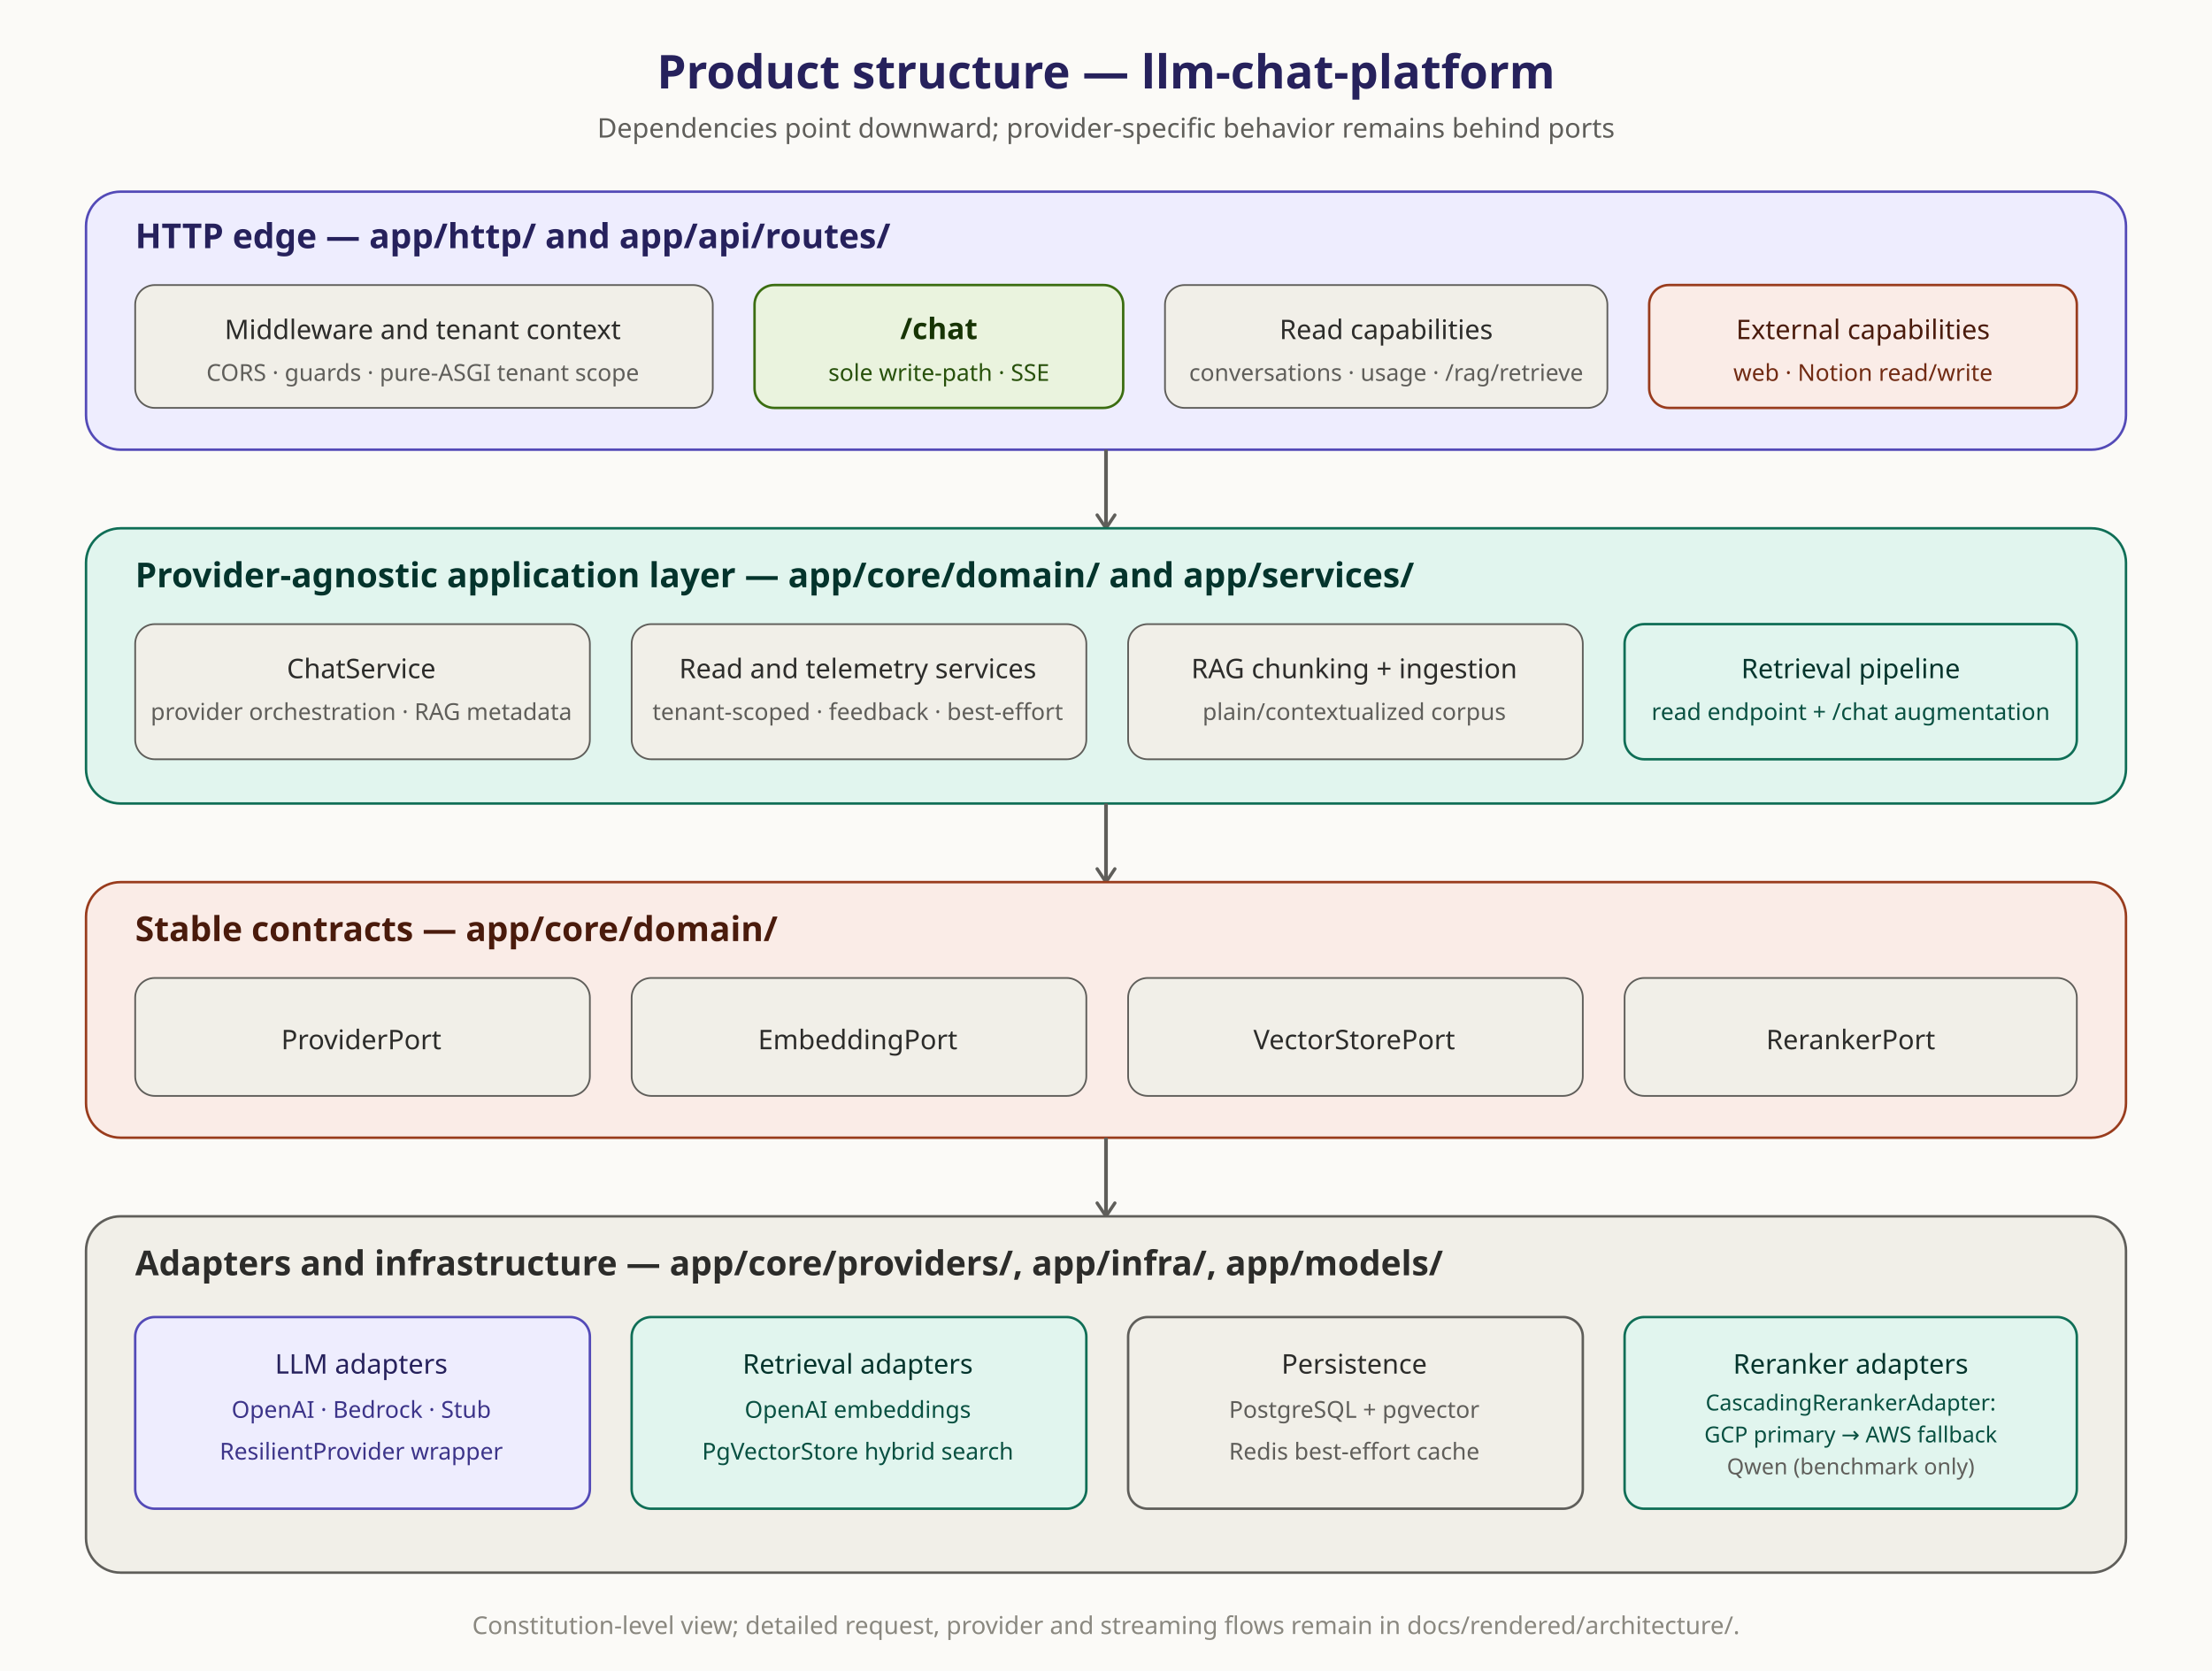
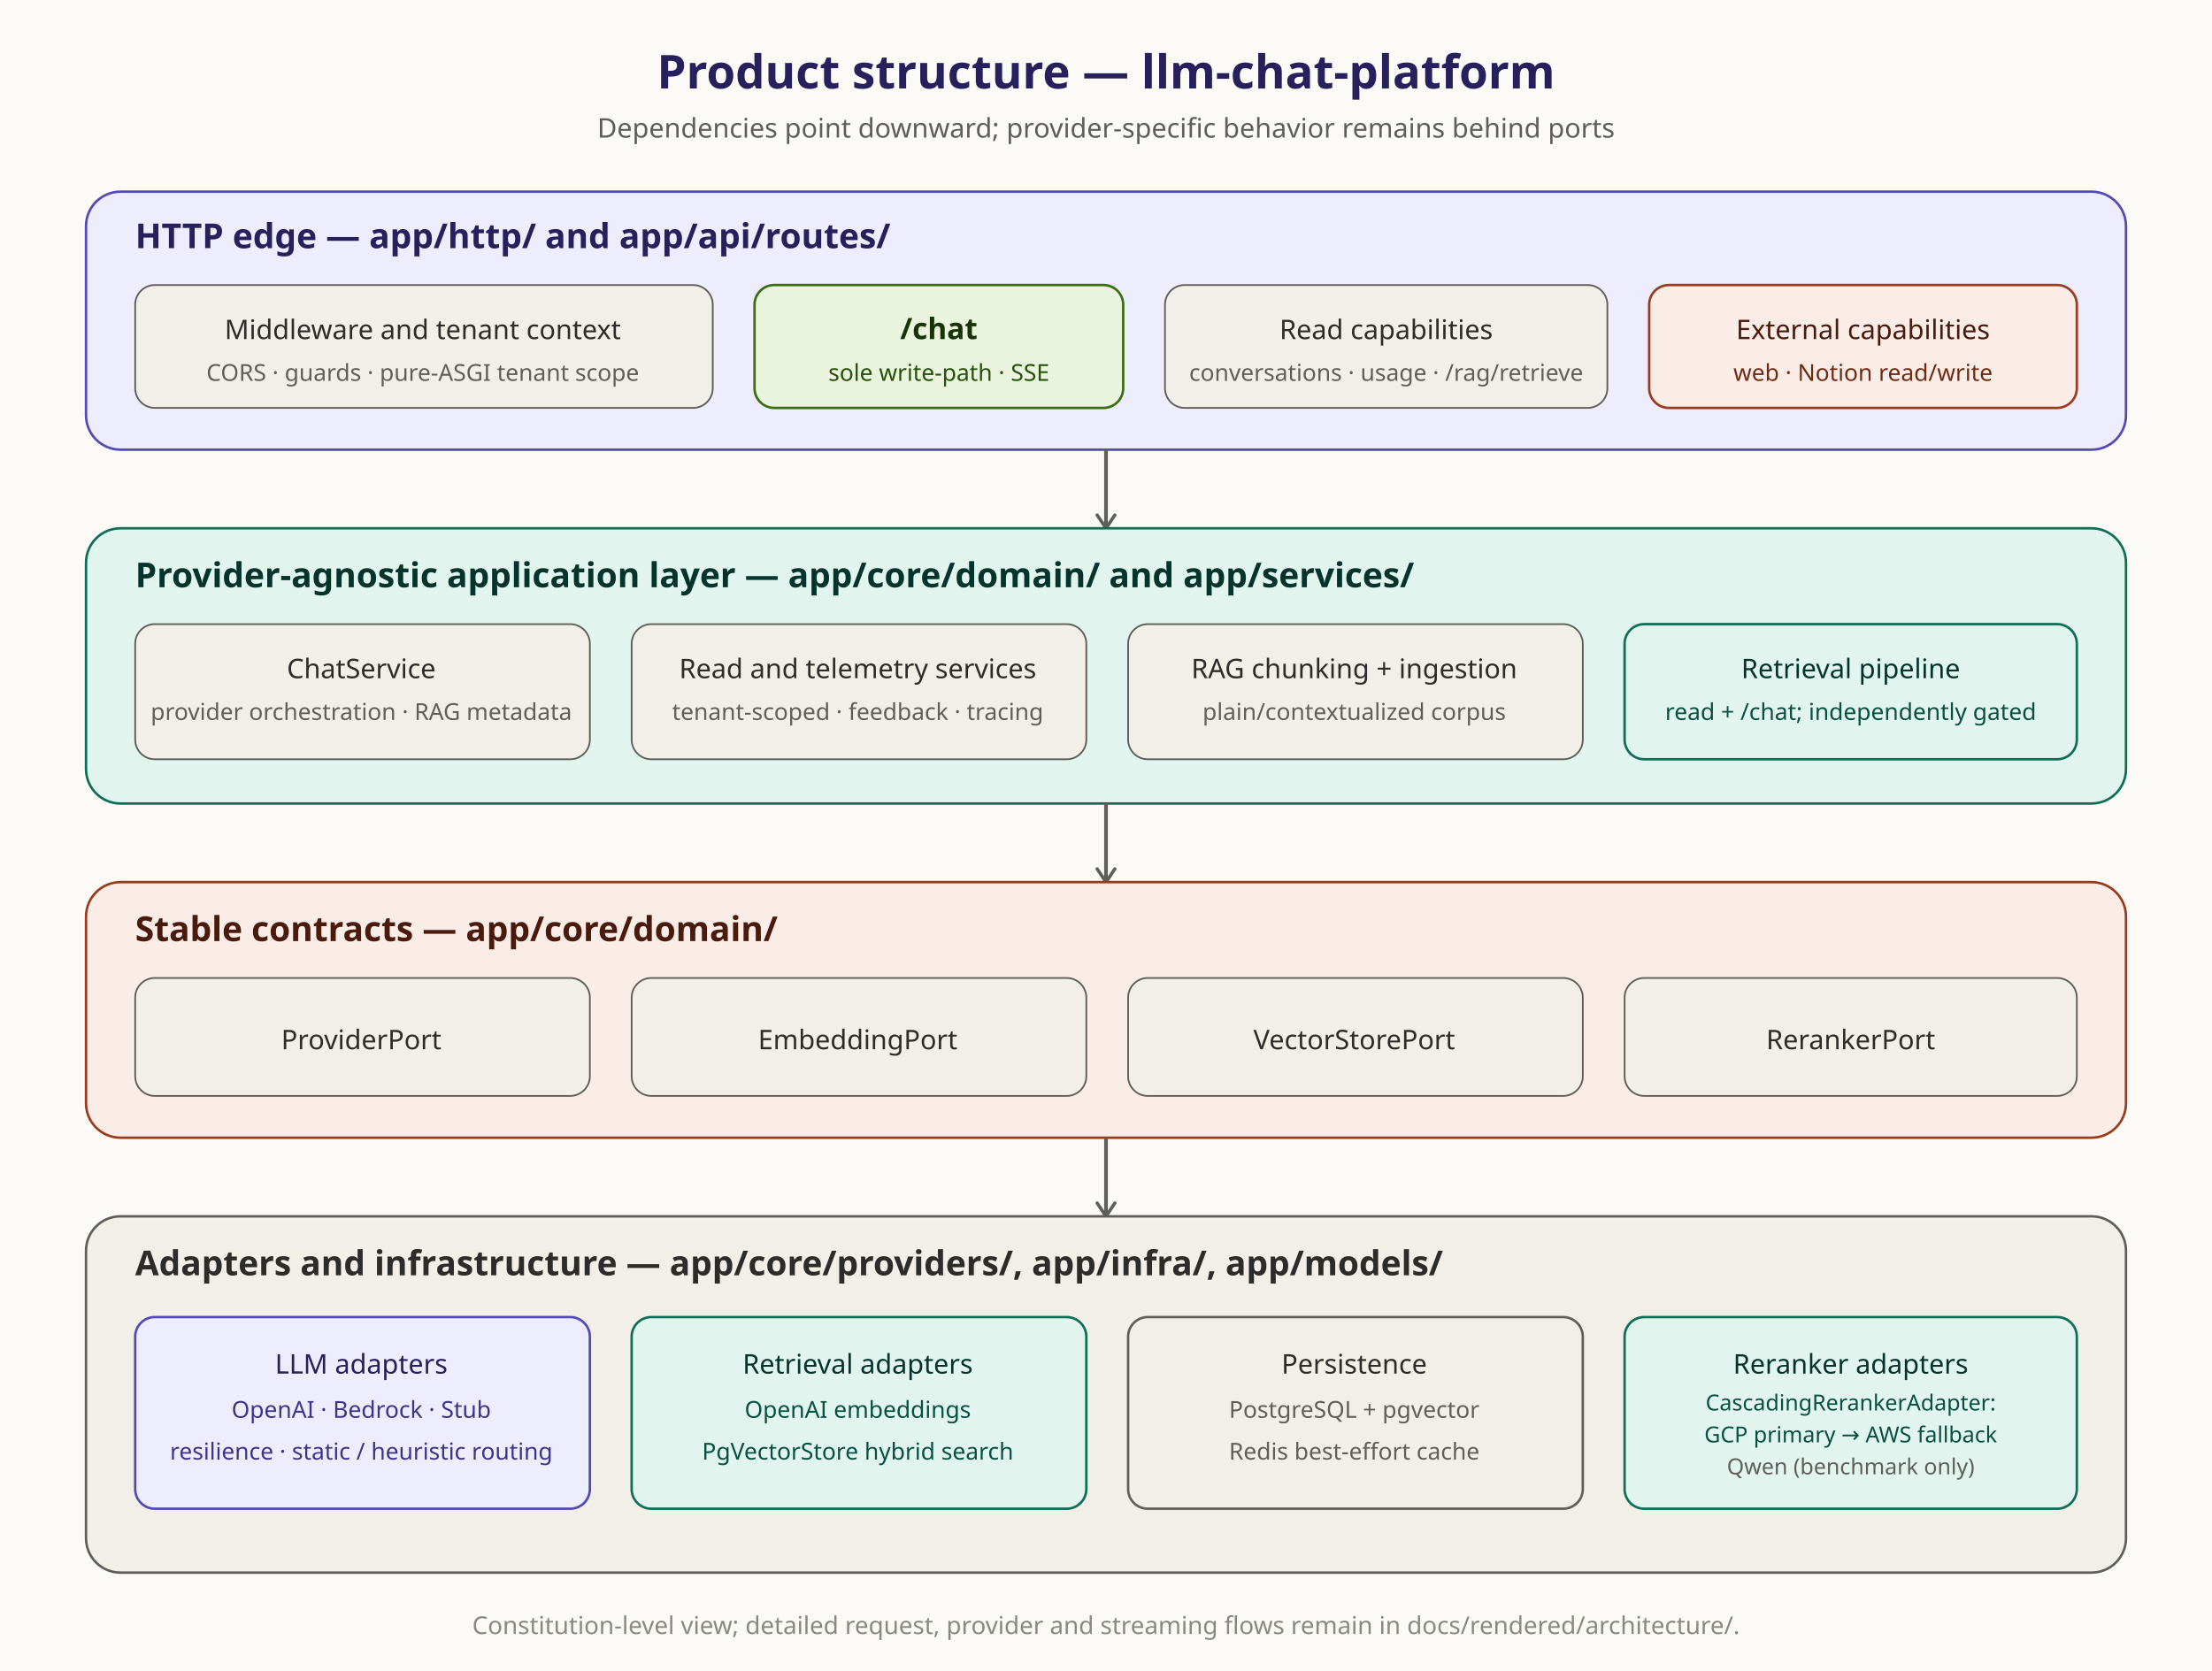
<svg xmlns="http://www.w3.org/2000/svg" width="900" height="680" viewBox="0 0 900 680" role="img">
  <defs>
    <marker id="arrow" viewBox="0 0 10 10" refX="8" refY="5" markerWidth="6" markerHeight="6" orient="auto">
      <path d="M2 1L8 5L2 9" fill="none" stroke="#5F5E5A" stroke-width="1.5" stroke-linecap="round" stroke-linejoin="round" />
    </marker>
  </defs>
  <rect width="900" height="680" fill="#FBFAF7" />
  <text x="450" y="36" text-anchor="middle" font-family="sans-serif" font-size="19" font-weight="600" fill="#26215C">Product structure — llm-chat-platform</text>
  <text x="450" y="56" text-anchor="middle" font-family="sans-serif" font-size="11" fill="#5F5E5A">Dependencies point downward; provider-specific behavior remains behind ports</text>
  <rect x="35" y="78" width="830" height="105" rx="14" fill="#EEEDFE" stroke="#534AB7" />
  <text x="55" y="101" font-family="sans-serif" font-size="14" font-weight="600" fill="#26215C">HTTP edge — app/http/ and app/api/routes/</text>
  <rect x="55" y="116" width="235" height="50" rx="8" fill="#F1EFE8" stroke="#5F5E5A" stroke-width="0.7" />
  <text x="172" y="138" text-anchor="middle" font-family="sans-serif" font-size="11" fill="#2C2C2A">Middleware and tenant context</text>
  <text x="172" y="155" text-anchor="middle" font-family="sans-serif" font-size="9.5" fill="#5F5E5A">CORS · guards · pure-ASGI tenant scope</text>
  <rect x="307" y="116" width="150" height="50" rx="8" fill="#EAF3DE" stroke="#3B6D11" />
  <text x="382" y="138" text-anchor="middle" font-family="sans-serif" font-size="12" font-weight="600" fill="#173404">/chat</text>
  <text x="382" y="155" text-anchor="middle" font-family="sans-serif" font-size="9.5" fill="#27500A">sole write-path · SSE</text>
  <rect x="474" y="116" width="180" height="50" rx="8" fill="#F1EFE8" stroke="#5F5E5A" stroke-width="0.7" />
  <text x="564" y="138" text-anchor="middle" font-family="sans-serif" font-size="11" fill="#2C2C2A">Read capabilities</text>
  <text x="564" y="155" text-anchor="middle" font-family="sans-serif" font-size="9.5" fill="#5F5E5A">conversations · usage · /rag/retrieve</text>
  <rect x="671" y="116" width="174" height="50" rx="8" fill="#FAECE7" stroke="#993C1D" />
  <text x="758" y="138" text-anchor="middle" font-family="sans-serif" font-size="11" fill="#4A1B0C">External capabilities</text>
  <text x="758" y="155" text-anchor="middle" font-family="sans-serif" font-size="9.5" fill="#712B13">web · Notion read/write</text>
  <line x1="450" y1="183" x2="450" y2="215" stroke="#5F5E5A" stroke-width="1.5" marker-end="url(#arrow)" />
  <rect x="35" y="215" width="830" height="112" rx="14" fill="#E1F5EE" stroke="#0F6E56" />
  <text x="55" y="239" font-family="sans-serif" font-size="14" font-weight="600" fill="#04342C">Provider-agnostic application layer — app/core/domain/ and app/services/</text>
  <rect x="55" y="254" width="185" height="55" rx="8" fill="#F1EFE8" stroke="#5F5E5A" stroke-width="0.7" />
  <text x="147" y="276" text-anchor="middle" font-family="sans-serif" font-size="11" fill="#2C2C2A">ChatService</text>
  <text x="147" y="293" text-anchor="middle" font-family="sans-serif" font-size="9.5" fill="#5F5E5A">provider orchestration · RAG metadata</text>
  <rect x="257" y="254" width="185" height="55" rx="8" fill="#F1EFE8" stroke="#5F5E5A" stroke-width="0.7" />
  <text x="349" y="276" text-anchor="middle" font-family="sans-serif" font-size="11" fill="#2C2C2A">Read and telemetry services</text>
-   <text x="349" y="293" text-anchor="middle" font-family="sans-serif" font-size="9.5" fill="#5F5E5A">tenant-scoped · feedback · best-effort</text>
+   <text x="349" y="293" text-anchor="middle" font-family="sans-serif" font-size="9.5" fill="#5F5E5A">tenant-scoped · feedback · tracing</text>
  <rect x="459" y="254" width="185" height="55" rx="8" fill="#F1EFE8" stroke="#5F5E5A" stroke-width="0.7" />
  <text x="551" y="276" text-anchor="middle" font-family="sans-serif" font-size="11" fill="#2C2C2A">RAG chunking + ingestion</text>
  <text x="551" y="293" text-anchor="middle" font-family="sans-serif" font-size="9.5" fill="#5F5E5A">plain/contextualized corpus</text>
  <rect x="661" y="254" width="184" height="55" rx="8" fill="#E1F5EE" stroke="#0F6E56" />
  <text x="753" y="276" text-anchor="middle" font-family="sans-serif" font-size="11" fill="#04342C">Retrieval pipeline</text>
-   <text x="753" y="293" text-anchor="middle" font-family="sans-serif" font-size="9.5" fill="#085041">read endpoint + /chat augmentation</text>
+   <text x="753" y="293" text-anchor="middle" font-family="sans-serif" font-size="9.5" fill="#085041">read + /chat; independently gated</text>
  <line x1="450" y1="327" x2="450" y2="359" stroke="#5F5E5A" stroke-width="1.5" marker-end="url(#arrow)" />
  <rect x="35" y="359" width="830" height="104" rx="14" fill="#FAECE7" stroke="#993C1D" />
  <text x="55" y="383" font-family="sans-serif" font-size="14" font-weight="600" fill="#4A1B0C">Stable contracts — app/core/domain/</text>
  <rect x="55" y="398" width="185" height="48" rx="8" fill="#F1EFE8" stroke="#5F5E5A" stroke-width="0.7" />
  <text x="147" y="427" text-anchor="middle" font-family="sans-serif" font-size="11" fill="#2C2C2A">ProviderPort</text>
  <rect x="257" y="398" width="185" height="48" rx="8" fill="#F1EFE8" stroke="#5F5E5A" stroke-width="0.7" />
  <text x="349" y="427" text-anchor="middle" font-family="sans-serif" font-size="11" fill="#2C2C2A">EmbeddingPort</text>
  <rect x="459" y="398" width="185" height="48" rx="8" fill="#F1EFE8" stroke="#5F5E5A" stroke-width="0.7" />
  <text x="551" y="427" text-anchor="middle" font-family="sans-serif" font-size="11" fill="#2C2C2A">VectorStorePort</text>
  <rect x="661" y="398" width="184" height="48" rx="8" fill="#F1EFE8" stroke="#5F5E5A" stroke-width="0.7" />
  <text x="753" y="427" text-anchor="middle" font-family="sans-serif" font-size="11" fill="#2C2C2A">RerankerPort</text>
  <line x1="450" y1="463" x2="450" y2="495" stroke="#5F5E5A" stroke-width="1.5" marker-end="url(#arrow)" />
  <rect x="35" y="495" width="830" height="145" rx="14" fill="#F1EFE8" stroke="#5F5E5A" />
  <text x="55" y="519" font-family="sans-serif" font-size="14" font-weight="600" fill="#2C2C2A">Adapters and infrastructure — app/core/providers/, app/infra/, app/models/</text>
  <rect x="55" y="536" width="185" height="78" rx="8" fill="#EEEDFE" stroke="#534AB7" />
  <text x="147" y="559" text-anchor="middle" font-family="sans-serif" font-size="11" fill="#26215C">LLM adapters</text>
  <text x="147" y="577" text-anchor="middle" font-family="sans-serif" font-size="9.5" fill="#3C3489">OpenAI · Bedrock · Stub</text>
-   <text x="147" y="594" text-anchor="middle" font-family="sans-serif" font-size="9.5" fill="#3C3489">ResilientProvider wrapper</text>
+   <text x="147" y="594" text-anchor="middle" font-family="sans-serif" font-size="9.5" fill="#3C3489">resilience · static / heuristic routing</text>
  <rect x="257" y="536" width="185" height="78" rx="8" fill="#E1F5EE" stroke="#0F6E56" />
  <text x="349" y="559" text-anchor="middle" font-family="sans-serif" font-size="11" fill="#04342C">Retrieval adapters</text>
  <text x="349" y="577" text-anchor="middle" font-family="sans-serif" font-size="9.5" fill="#085041">OpenAI embeddings</text>
  <text x="349" y="594" text-anchor="middle" font-family="sans-serif" font-size="9.5" fill="#085041">PgVectorStore hybrid search</text>
  <rect x="459" y="536" width="185" height="78" rx="8" fill="#F1EFE8" stroke="#5F5E5A" />
  <text x="551" y="559" text-anchor="middle" font-family="sans-serif" font-size="11" fill="#2C2C2A">Persistence</text>
  <text x="551" y="577" text-anchor="middle" font-family="sans-serif" font-size="9.5" fill="#5F5E5A">PostgreSQL + pgvector</text>
  <text x="551" y="594" text-anchor="middle" font-family="sans-serif" font-size="9.5" fill="#5F5E5A">Redis best-effort cache</text>
  <rect x="661" y="536" width="184" height="78" rx="8" fill="#E1F5EE" stroke="#0F6E56" />
  <text x="753" y="559" text-anchor="middle" font-family="sans-serif" font-size="11" fill="#04342C">Reranker adapters</text>
  <text x="753" y="574" text-anchor="middle" font-family="sans-serif" font-size="9" fill="#085041">CascadingRerankerAdapter:</text>
  <text x="753" y="587" text-anchor="middle" font-family="sans-serif" font-size="9" fill="#085041">GCP primary → AWS fallback</text>
  <text x="753" y="600" text-anchor="middle" font-family="sans-serif" font-size="9" fill="#5F5E5A">Qwen (benchmark only)</text>
  <text x="450" y="665" text-anchor="middle" font-family="sans-serif" font-size="10" fill="#8A8880">Constitution-level view; detailed request, provider and streaming flows remain in docs/rendered/architecture/.</text>
</svg>
